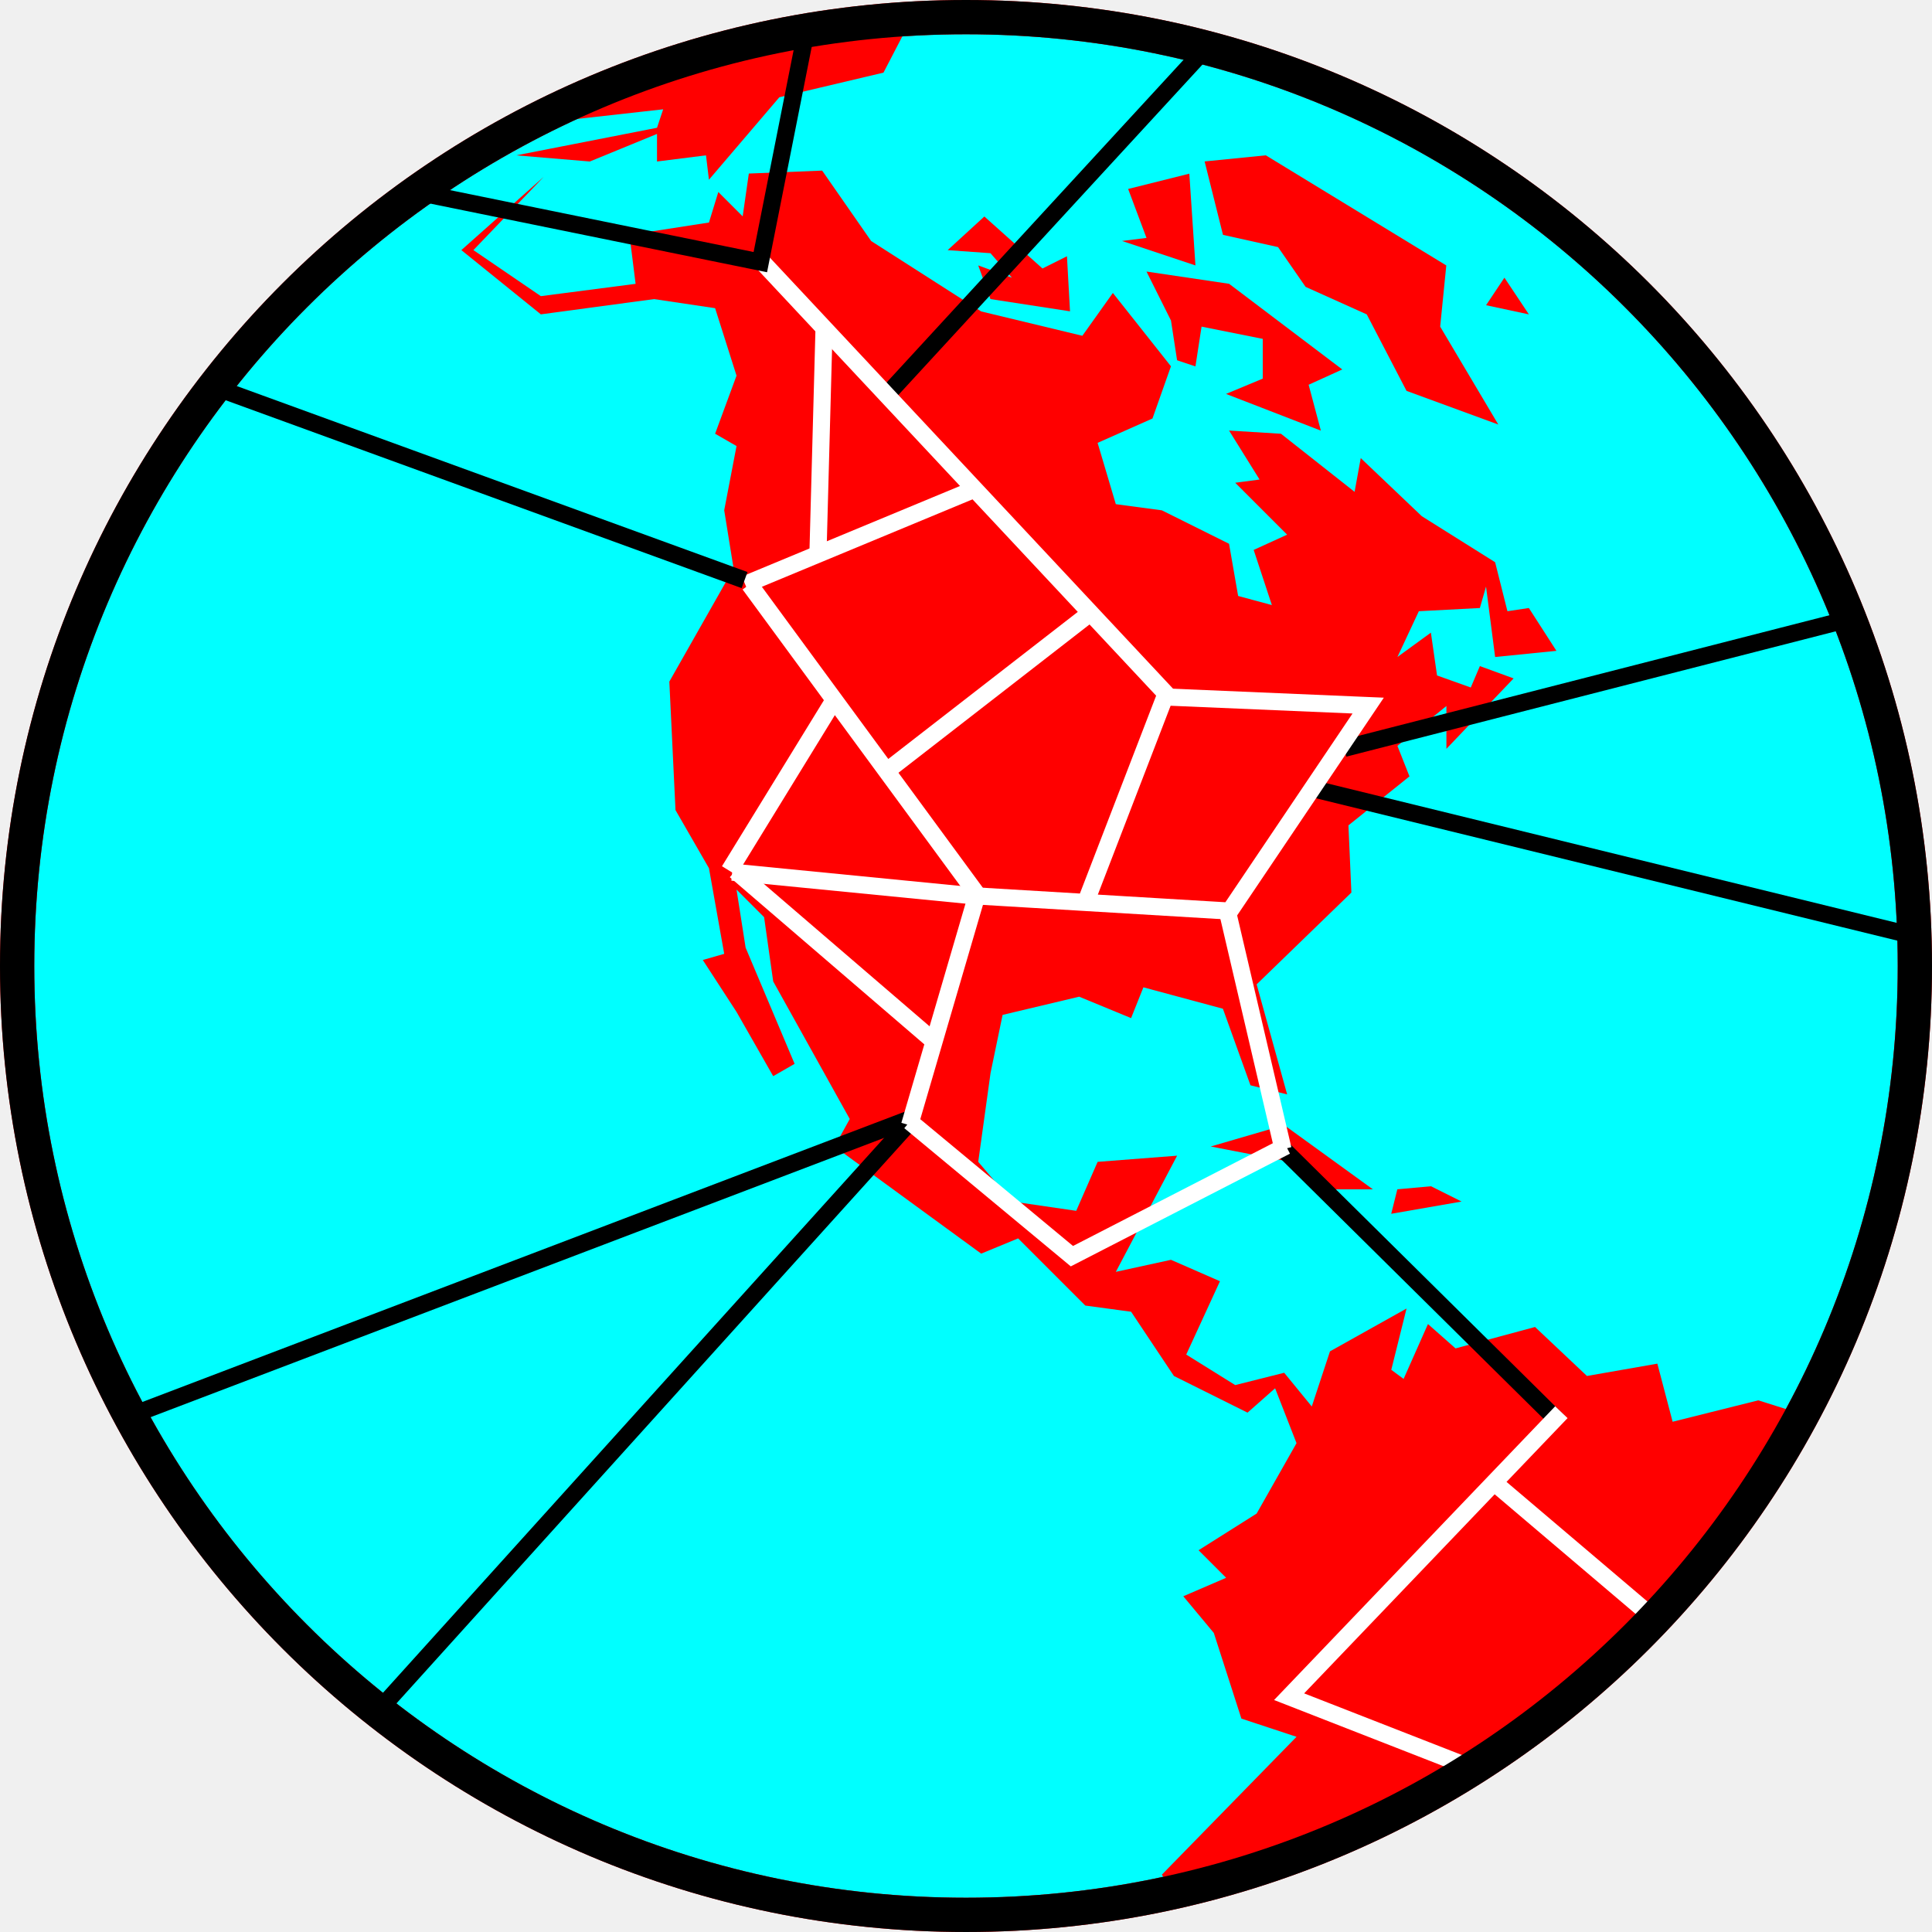
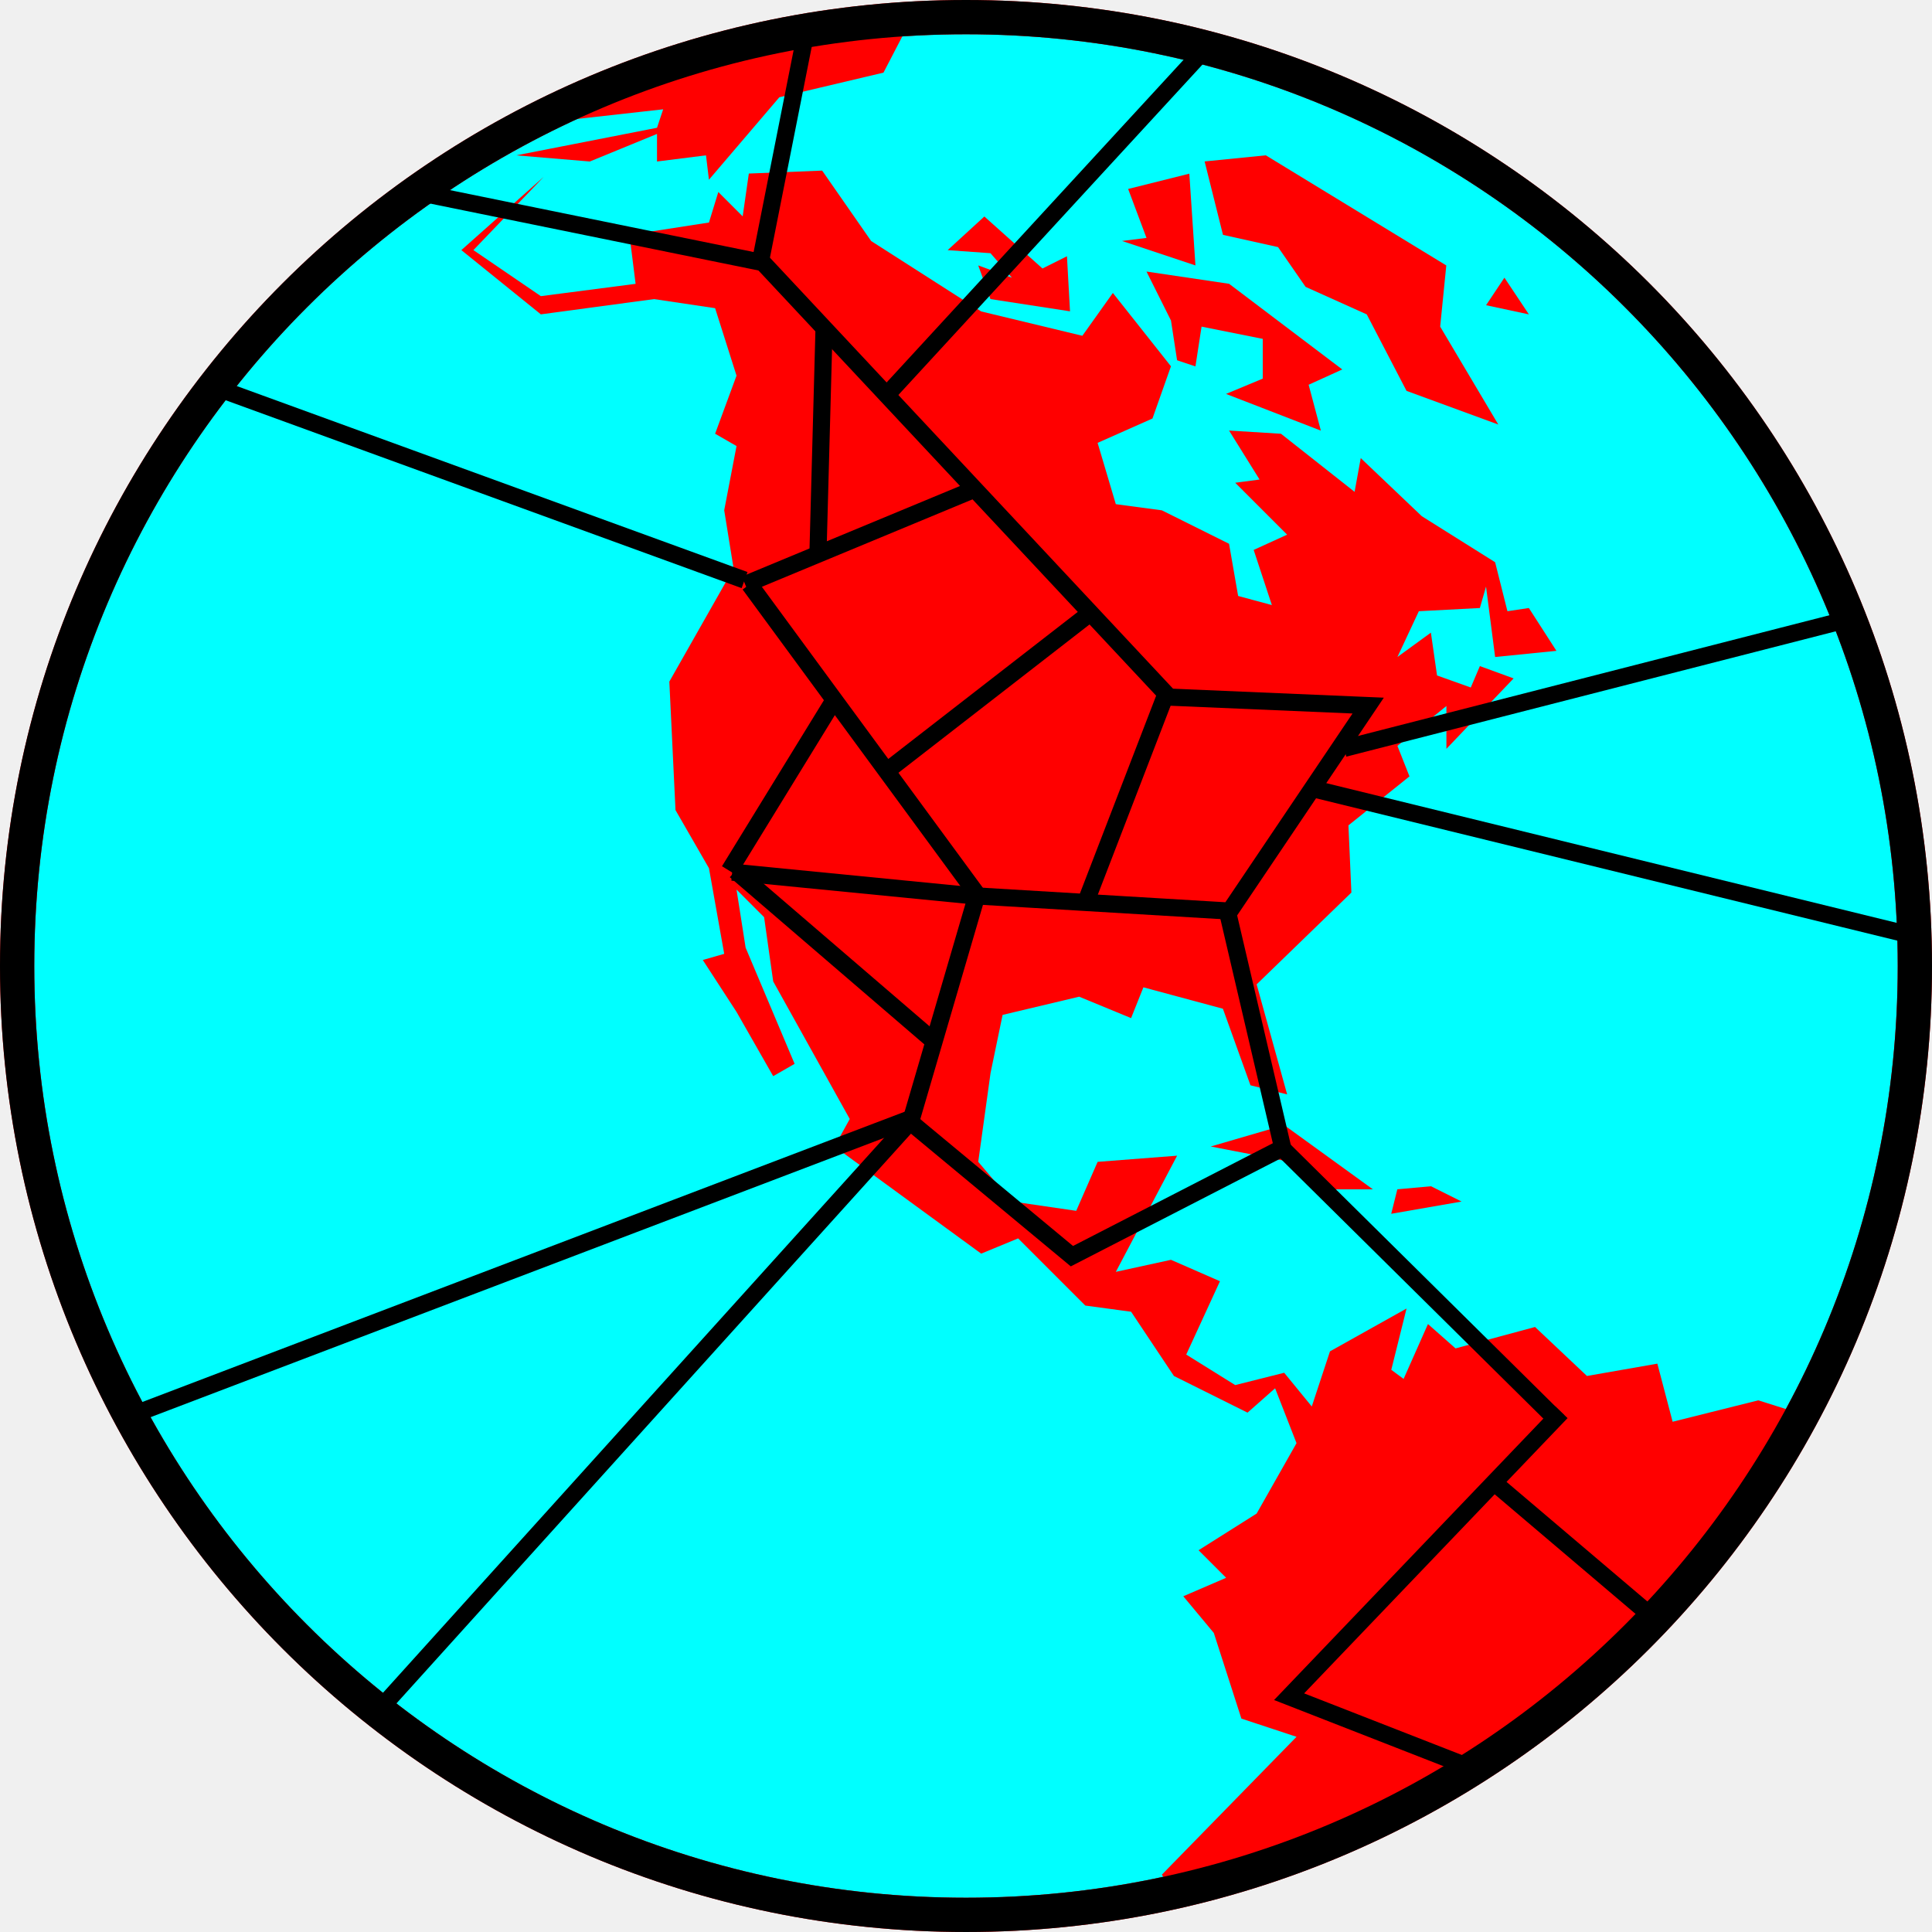
<svg xmlns="http://www.w3.org/2000/svg" width="225.549" height="225.549" id="svg2" version="1.1">
  <defs id="defs4" />
  <g id="layer1" transform="translate(-137.0051,-124.9975)">
    <path style="fill:#00ffff;fill-opacity:1;stroke:#ff0000;stroke-width:4.256;stroke-linecap:round;stroke-linejoin:miter;stroke-miterlimit:4;stroke-opacity:1;stroke-dasharray:none" id="path2985" d="m 447.143,277.362 c 0,65.091 -52.766,117.857 -117.857,117.857 -65.091,0 -117.857,-52.766 -117.857,-117.857 0,-65.091 52.766,-117.857 117.857,-117.857 65.091,0 117.857,52.766 117.857,117.857 z" transform="matrix(0.9399038,0,0,0.9399038,-59.71738,-22.92189)" />
    <g id="g4185" style="fill:#ff0000;fill-opacity:1;stroke:#00ffff;stroke-width:3;stroke-miterlimit:4;stroke-dasharray:none">
      <path id="path3024" d="m 232.989,144.914 -8.562,0.344 -0.719,5 -2.844,-2.844 -1.094,3.562 -9.281,1.438 0.719,5.719 -11.062,1.438 -7.875,-5.375 8.219,-8.562 -9.625,8.562 9.281,7.5 13.219,-1.781 7.125,1.062 2.5,7.875 -2.5,6.781 2.5,1.438 -1.438,7.5 1.094,6.781 -7.5,13.219 0.719,15 3.906,6.781 1.781,10 -2.5,0.719 3.938,6.062 4.281,7.5 2.5,-1.438 -5.719,-13.562 -1.062,-6.781 3.219,3.219 1.062,7.5 8.938,16.062 -1.781,3.219 17.125,12.5 4.312,-1.781 7.844,7.844 5.344,0.719 5,7.5 8.594,4.281 3.219,-2.844 2.5,6.406 -4.656,8.219 -6.781,4.281 3.219,3.219 -5,2.156 3.562,4.281 3.219,10 6.438,2.125 -15.719,16.094 1.281,2.031 c 31.827,-7.075 58.485,-27.822 73.5,-55.781 l -5.156,-1.625 -10,2.5 -1.781,-6.781 -8.219,1.438 -6.062,-5.719 -9.281,2.5 -3.219,-2.844 -2.844,6.406 -1.438,-1.062 1.781,-7.156 -8.938,5 -2.125,6.438 -3.219,-3.938 -5.719,1.438 -5.719,-3.562 3.938,-8.562 -5.719,-2.5 -6.438,1.406 7.156,-13.562 -9.281,0.719 -2.5,5.719 -7.5,-1.094 -3.938,-4.625 1.438,-10.375 1.406,-6.781 8.938,-2.125 6.062,2.5 1.438,-3.594 9.281,2.5 3.219,8.938 4.281,1.062 -3.562,-12.844 11.062,-10.719 -0.344,-7.844 7.125,-5.719 -1.406,-3.562 5.719,-4.656 0,5 7.844,-8.219 -3.938,-1.438 -1.062,2.5 -3.938,-1.406 -0.719,-5 -3.906,2.844 2.5,-5.344 7.125,-0.375 0.719,-2.5 1.062,8.219 7.156,-0.719 -3.219,-5 -2.5,0.375 -1.438,-5.719 -8.562,-5.375 -7.125,-6.781 -0.719,3.938 -8.594,-6.781 -6.062,-0.375 3.562,5.719 -2.844,0.375 6.062,6.062 -3.906,1.781 2.125,6.438 -3.938,-1.062 -1.062,-6.094 -7.844,-3.906 -5.375,-0.719 -2.125,-7.156 6.406,-2.844 2.156,-6.094 -6.781,-8.562 -3.562,5 -11.812,-2.844 -12.844,-8.219 -5.719,-8.219 z" style="fill:#ff0000;fill-opacity:1;stroke:none" />
      <path id="path3026" d="m 279.78,152.415 6.429,1.429 3.214,4.643 7.143,3.214 4.643,8.929 10.714,3.929 -6.786,-11.429 0.714,-7.143 -21.071,-12.857 -7.143,0.714 z" style="fill:#ff0000;fill-opacity:1;stroke:none" />
      <path id="path3028" d="m 291.208,175.272 -11.071,-4.286 4.286,-1.786 0,-4.643 -7.143,-1.429 -0.714,4.643 -2.143,-0.714 -0.714,-4.643 -2.857,-5.714 9.643,1.429 13.214,10 -3.929,1.786 z" style="fill:#ff0000;fill-opacity:1;stroke:none" />
      <path id="path3030" d="m 247.637,154.2 5,0.357 2.5,2.857 -3.929,-1.429 1.429,3.929 9.286,1.429 -0.357,-6.429 -2.857,1.429 -6.786,-6.071 z" style="fill:#ff0000;fill-opacity:1;stroke:none" />
      <path id="path3032" d="m 275.851,145.272 -7.143,1.786 2.143,5.714 -2.857,0.357 8.571,2.857 z" style="fill:#ff0000;fill-opacity:1;stroke:none" />
      <path id="path3036" d="m 243.427,127.164 c -4.873,0.276 -9.66,0.896 -14.344,1.781 l -17.969,5 c -4.338,1.616 -8.532,3.469 -12.594,5.594 l 15.906,-1.781 -0.719,2.156 -16.438,3.219 8.594,0.719 7.844,-3.219 0,3.219 5.719,-0.719 0.344,2.844 8.219,-9.625 12.156,-2.875 3.281,-6.312 z" style="fill:#ff0000;fill-opacity:1;stroke:none" />
      <path id="path3038" d="m 278.351,258.843 8.571,-2.5 10.357,7.5 -6.786,0 -1.071,-2.857 z" style="fill:#ff0000;fill-opacity:1;stroke:none" />
      <path id="path3040" d="m 299.422,266.7 8.214,-1.429 -3.571,-1.786 -3.929,0.357 z" style="fill:#ff0000;fill-opacity:1;stroke:none" />
      <path id="path3034" d="m 312.637,157.415 -2.143,3.214 5,1.071 z" style="fill:#ff0000;fill-opacity:1;stroke:none" />
    </g>
-     <g id="g4555">
+     <g id="g4555" style="stroke:#000000">
      <path id="path4553" d="M 240.357,171.291 277.5,130.934" style="fill:none;stroke:#000000;stroke-width:2;stroke-linecap:butt;stroke-linejoin:miter;stroke-miterlimit:4;stroke-opacity:1;stroke-dasharray:none" />
-       <path id="path4487" d="m 225.769,155.347 47.477,50.76" style="fill:none;stroke:#ffffff;stroke-width:2;stroke-linecap:butt;stroke-linejoin:miter;stroke-miterlimit:4;stroke-opacity:1;stroke-dasharray:none" />
+       <path id="path4487" d="m 225.769,155.347 47.477,50.76" style="fill:none;stroke:#000000;stroke-width:2;stroke-linecap:butt;stroke-linejoin:miter;stroke-miterlimit:4;stroke-opacity:1;stroke-dasharray:none" />
      <path id="path4497" d="m 231.325,127.568 -5.556,28.032 -39.648,-8.081" style="fill:none;stroke:#000000;stroke-width:2;stroke-linecap:butt;stroke-linejoin:miter;stroke-miterlimit:4;stroke-opacity:1;stroke-dasharray:none" />
      <path id="path4501" d="m 180.714,325.219 63.214,-70" style="fill:none;stroke:#000000;stroke-width:2;stroke-linecap:butt;stroke-linejoin:miter;stroke-miterlimit:4;stroke-opacity:1;stroke-dasharray:none" />
      <path id="path4499" d="m 244.286,255.219 -92.857,35.357" style="fill:none;stroke:#000000;stroke-width:2;stroke-linecap:butt;stroke-linejoin:miter;stroke-miterlimit:4;stroke-opacity:1;stroke-dasharray:none" />
      <path id="path4549" d="m 293.929,212.362 58.571,-15" style="fill:none;stroke:#000000;stroke-width:2;stroke-linecap:butt;stroke-linejoin:miter;stroke-miterlimit:4;stroke-opacity:1;stroke-dasharray:none" />
      <path id="path4547" d="m 290,217.005 70,17.143" style="fill:none;stroke:#000000;stroke-width:2;stroke-linecap:butt;stroke-linejoin:miter;stroke-miterlimit:4;stroke-opacity:1;stroke-dasharray:none" />
-       <path id="path4489" d="m 243.194,256.362 7.829,-26.769 29.547,1.768 16.162,-23.991 -23.739,-1.01 -9.344,24.244" style="fill:none;stroke:#ffffff;stroke-width:2;stroke-linecap:butt;stroke-linejoin:miter;stroke-miterlimit:4;stroke-opacity:1;stroke-dasharray:none" />
-       <path id="path4491" d="M 251.023,229.34 224.506,193.227" style="fill:none;stroke:#ffffff;stroke-width:2;stroke-linecap:butt;stroke-linejoin:miter;stroke-miterlimit:4;stroke-opacity:1;stroke-dasharray:none" />
-       <path id="path4493" d="m 222.486,226.815 28.284,2.778" style="fill:none;stroke:#ffffff;stroke-width:2;stroke-linecap:butt;stroke-linejoin:miter;stroke-miterlimit:4;stroke-opacity:1;stroke-dasharray:none" />
-       <path id="path4495" d="m 224.001,193.227 26.769,-11.112" style="fill:none;stroke:#ffffff;stroke-width:2;stroke-linecap:butt;stroke-linejoin:miter;stroke-miterlimit:4;stroke-opacity:1;stroke-dasharray:none" />
+       <path id="path4489" d="m 243.194,256.362 7.829,-26.769 29.547,1.768 16.162,-23.991 -23.739,-1.01 -9.344,24.244" style="fill:none;stroke:#000000;stroke-width:2;stroke-linecap:butt;stroke-linejoin:miter;stroke-miterlimit:4;stroke-opacity:1;stroke-dasharray:none" />
+       <path id="path4491" d="M 251.023,229.34 224.506,193.227" style="fill:none;stroke:#000000;stroke-width:2;stroke-linecap:butt;stroke-linejoin:miter;stroke-miterlimit:4;stroke-opacity:1;stroke-dasharray:none" />
+       <path id="path4493" d="m 222.486,226.815 28.284,2.778" style="fill:none;stroke:#000000;stroke-width:2;stroke-linecap:butt;stroke-linejoin:miter;stroke-miterlimit:4;stroke-opacity:1;stroke-dasharray:none" />
+       <path id="path4495" d="m 224.001,193.227 26.769,-11.112" style="fill:none;stroke:#000000;stroke-width:2;stroke-linecap:butt;stroke-linejoin:miter;stroke-miterlimit:4;stroke-opacity:1;stroke-dasharray:none" />
      <path style="fill:none;stroke:#000000;stroke-width:2;stroke-linecap:butt;stroke-linejoin:miter;stroke-miterlimit:4;stroke-opacity:1;stroke-dasharray:none" d="m 286.429,258.791 32.5,32.143" id="path4615" />
-       <path id="path4505" d="M 319.286,289.862 287.5,323.076 l 22.857,8.929" style="fill:none;stroke:#ffffff;stroke-width:2;stroke-linecap:butt;stroke-linejoin:miter;stroke-miterlimit:4;stroke-opacity:1;stroke-dasharray:none" />
-       <path id="path4507" d="m 311.429,298.076 18.929,16.071" style="fill:none;stroke:#ffffff;stroke-width:2;stroke-linecap:butt;stroke-linejoin:miter;stroke-miterlimit:4;stroke-opacity:1;stroke-dasharray:none" />
-       <path id="path4509" d="m 287.143,258.791 -25,12.857 -18.929,-15.714" style="fill:none;stroke:#ffffff;stroke-width:2;stroke-linecap:butt;stroke-linejoin:miter;stroke-miterlimit:4;stroke-opacity:1;stroke-dasharray:none" />
-       <path id="path4511" d="m 222.857,226.648 22.857,19.643" style="fill:none;stroke:#ffffff;stroke-width:2;stroke-linecap:butt;stroke-linejoin:miter;stroke-miterlimit:4;stroke-opacity:1;stroke-dasharray:none" />
-       <path id="path4539" d="M 233.214,163.076 232.5,189.505" style="fill:none;stroke:#ffffff;stroke-width:2;stroke-linecap:butt;stroke-linejoin:miter;stroke-miterlimit:4;stroke-opacity:1;stroke-dasharray:none" />
-       <path id="path4541" d="m 240.714,214.862 23.929,-18.571" style="fill:none;stroke:#ffffff;stroke-width:2;stroke-linecap:butt;stroke-linejoin:miter;stroke-miterlimit:4;stroke-opacity:1;stroke-dasharray:none" />
-       <path id="path4543" d="m 222.143,226.648 12.5,-20.357" style="fill:none;stroke:#ffffff;stroke-width:2;stroke-linecap:butt;stroke-linejoin:miter;stroke-miterlimit:4;stroke-opacity:1;stroke-dasharray:none" />
-       <path id="path4545" d="m 280.357,231.648 6.429,27.5" style="fill:none;stroke:#ffffff;stroke-width:2;stroke-linecap:butt;stroke-linejoin:miter;stroke-miterlimit:4;stroke-opacity:1;stroke-dasharray:none" />
+       <path id="path4505" d="M 319.286,289.862 287.5,323.076 l 22.857,8.929" style="fill:none;stroke:#000000;stroke-width:2;stroke-linecap:butt;stroke-linejoin:miter;stroke-miterlimit:4;stroke-opacity:1;stroke-dasharray:none" />
+       <path id="path4507" d="m 311.429,298.076 18.929,16.071" style="fill:none;stroke:#000000;stroke-width:2;stroke-linecap:butt;stroke-linejoin:miter;stroke-miterlimit:4;stroke-opacity:1;stroke-dasharray:none" />
+       <path id="path4509" d="m 287.143,258.791 -25,12.857 -18.929,-15.714" style="fill:none;stroke:#000000;stroke-width:2;stroke-linecap:butt;stroke-linejoin:miter;stroke-miterlimit:4;stroke-opacity:1;stroke-dasharray:none" />
+       <path id="path4511" d="m 222.857,226.648 22.857,19.643" style="fill:none;stroke:#000000;stroke-width:2;stroke-linecap:butt;stroke-linejoin:miter;stroke-miterlimit:4;stroke-opacity:1;stroke-dasharray:none" />
+       <path id="path4539" d="M 233.214,163.076 232.5,189.505" style="fill:none;stroke:#000000;stroke-width:2;stroke-linecap:butt;stroke-linejoin:miter;stroke-miterlimit:4;stroke-opacity:1;stroke-dasharray:none" />
+       <path id="path4541" d="m 240.714,214.862 23.929,-18.571" style="fill:none;stroke:#000000;stroke-width:2;stroke-linecap:butt;stroke-linejoin:miter;stroke-miterlimit:4;stroke-opacity:1;stroke-dasharray:none" />
+       <path id="path4543" d="m 222.143,226.648 12.5,-20.357" style="fill:none;stroke:#000000;stroke-width:2;stroke-linecap:butt;stroke-linejoin:miter;stroke-miterlimit:4;stroke-opacity:1;stroke-dasharray:none" />
+       <path id="path4545" d="m 280.357,231.648 6.429,27.5" style="fill:none;stroke:#000000;stroke-width:2;stroke-linecap:butt;stroke-linejoin:miter;stroke-miterlimit:4;stroke-opacity:1;stroke-dasharray:none" />
      <path id="path4551" d="m 223.929,192.719 -61.786,-22.5" style="fill:none;stroke:#000000;stroke-width:2;stroke-linecap:butt;stroke-linejoin:miter;stroke-miterlimit:4;stroke-opacity:1;stroke-dasharray:none" />
    </g>
    <path transform="matrix(0.9399038,0,0,0.9399038,-59.71738,-22.92189)" d="m 447.143,277.362 c 0,65.091 -52.766,117.857 -117.857,117.857 -65.091,0 -117.857,-52.766 -117.857,-117.857 0,-65.091 52.766,-117.857 117.857,-117.857 65.091,0 117.857,52.766 117.857,117.857 z" id="path3989" style="fill:#ff0000;fill-opacity:0;stroke:#000000;stroke-width:4.256;stroke-linecap:round;stroke-linejoin:miter;stroke-miterlimit:4;stroke-opacity:1;stroke-dasharray:none" />
  </g>
</svg>
